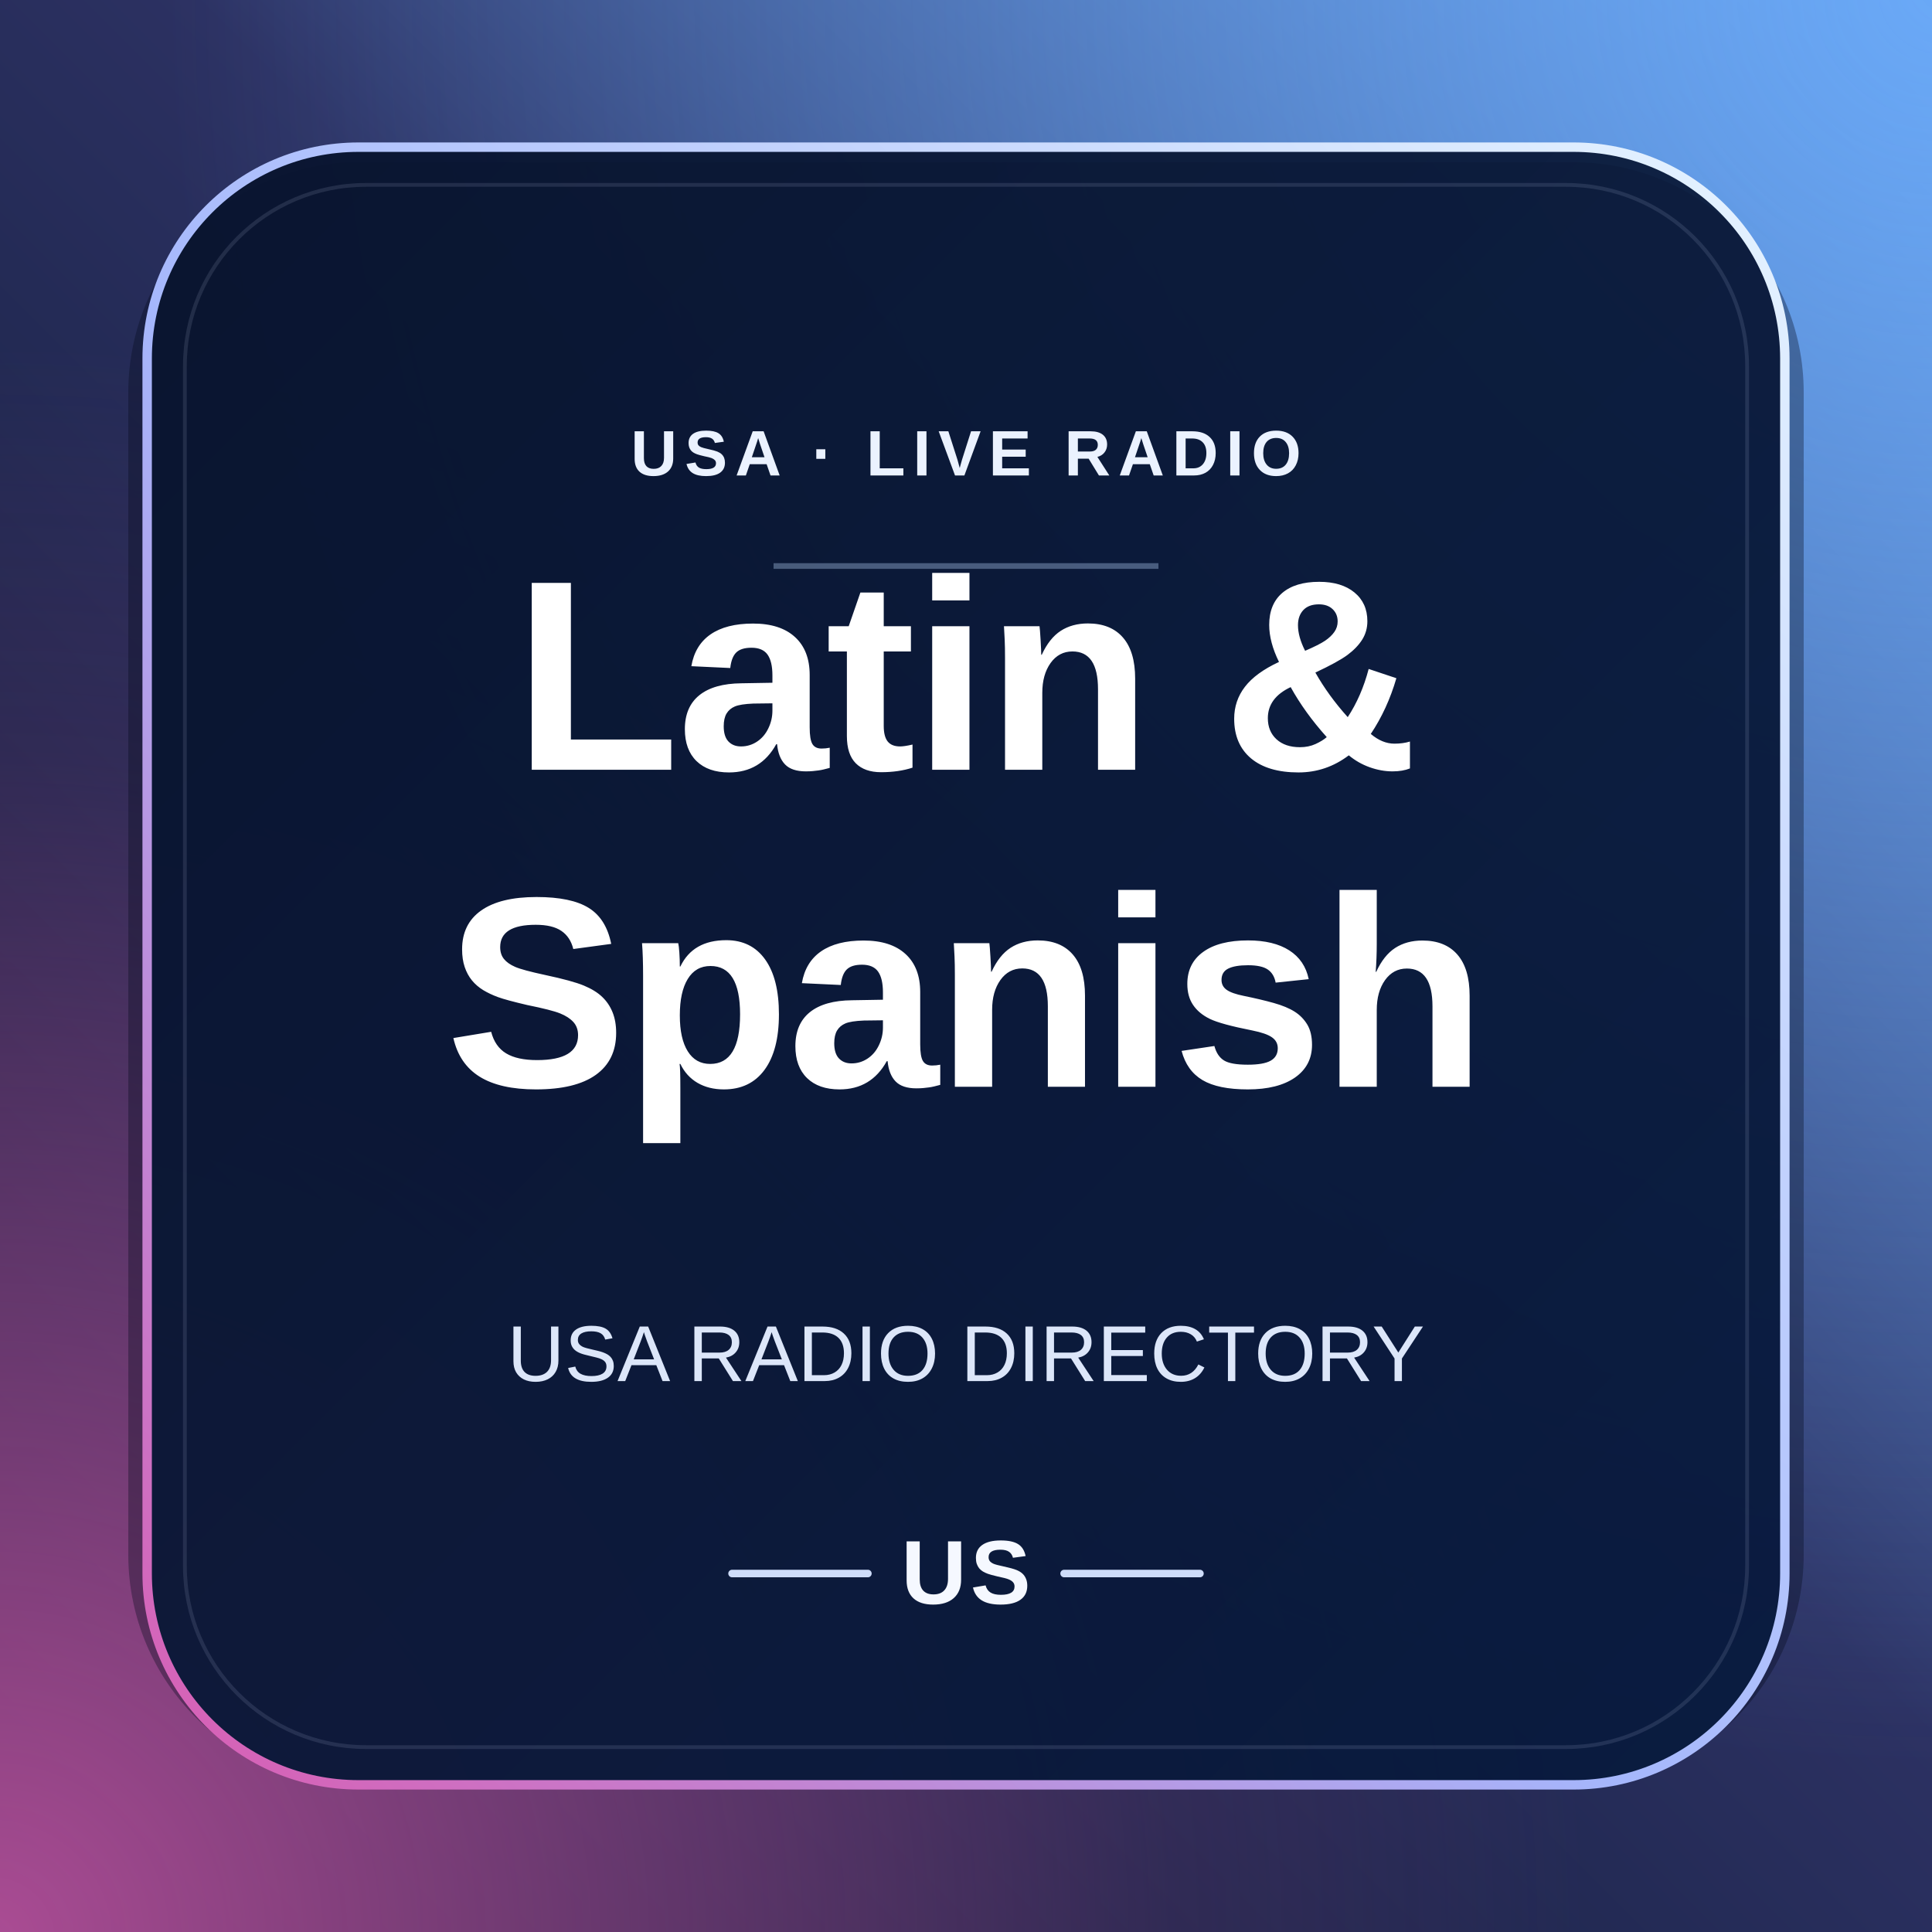
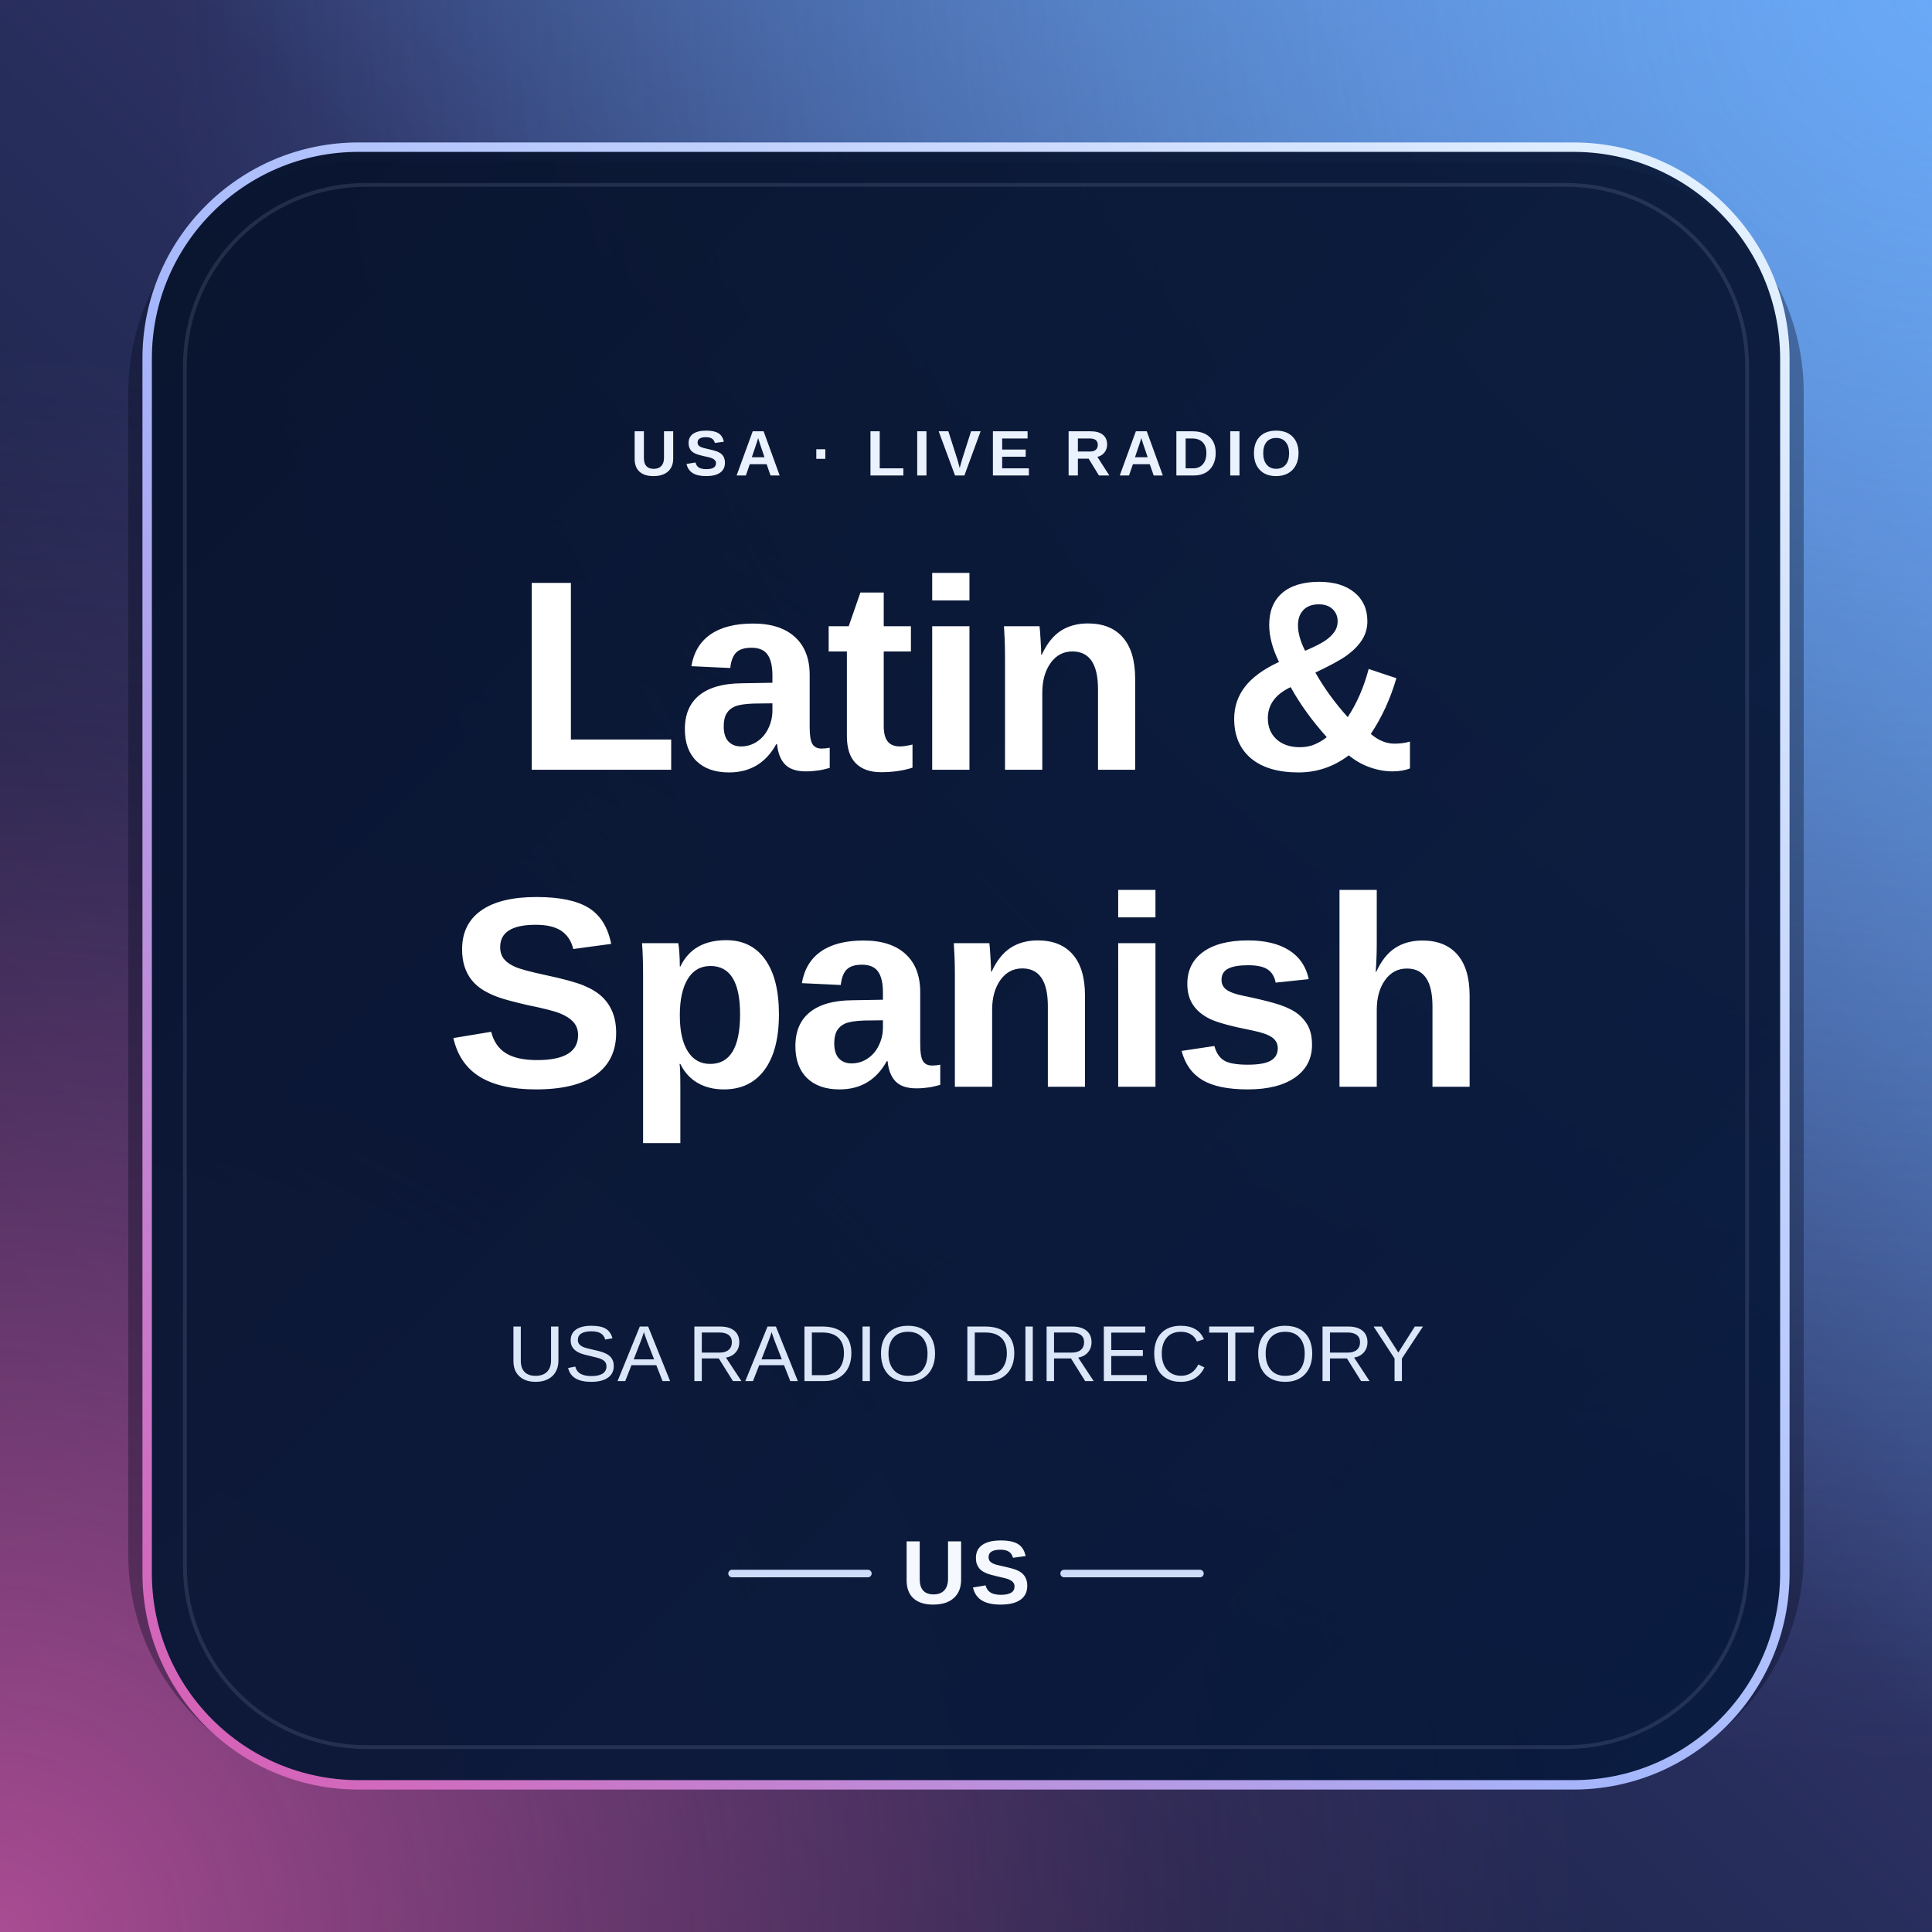
<svg xmlns="http://www.w3.org/2000/svg" width="1254" height="1254" viewBox="0 0 512 512" role="img" aria-label="Latin &amp; Spanish radio cover">
  <defs>
    <linearGradient id="background" x1="0" y1="1" x2="1" y2="0">
      <stop offset="0" stop-color="#061429" />
      <stop offset=".55" stop-color="#2c3162" />
      <stop offset="1" stop-color="#6aa9f7" />
    </linearGradient>
    <radialGradient id="leftGlow" cx="0" cy="1" r=".82">
      <stop offset="0" stop-color="#d95cb2" stop-opacity=".78" />
      <stop offset=".74" stop-color="#d95cb2" stop-opacity=".11" />
      <stop offset="1" stop-color="#d95cb2" stop-opacity="0" />
    </radialGradient>
    <radialGradient id="rightGlow" cx="1" cy="0" r=".91">
      <stop offset="0" stop-color="#6aa9f7" stop-opacity=".64" />
      <stop offset="1" stop-color="#6aa9f7" stop-opacity="0" />
    </radialGradient>
    <linearGradient id="rim" x1="0" y1="1" x2="1" y2="0">
      <stop offset="0" stop-color="#d95cb2" />
      <stop offset=".45" stop-color="#a5b7fc" />
      <stop offset="1" stop-color="#e6f4ff" />
    </linearGradient>
    <linearGradient id="pane" x1="0" y1="0" x2="1" y2="1">
      <stop offset="0" stop-color="#09142e" stop-opacity=".94" />
      <stop offset="1" stop-color="#091b40" stop-opacity=".92" />
    </linearGradient>
  </defs>
  <rect width="512" height="512" fill="url(#background)" />
  <rect width="512" height="512" fill="url(#leftGlow)" />
  <rect width="512" height="512" fill="url(#rightGlow)" />
  <rect x="34" y="43" width="444" height="430" rx="61" fill="#040819" opacity=".34" />
  <rect x="39" y="39" width="434" height="434" rx="56" fill="url(#pane)" stroke="url(#rim)" stroke-width="2.5" />
  <rect x="49" y="49" width="414" height="414" rx="48" fill="none" stroke="#d0deff" stroke-opacity=".12" />
  <text x="256" y="126" text-anchor="middle" font-family="Arial,Helvetica,sans-serif" font-size="17" font-weight="700" letter-spacing="2.0" fill="#ebf2ff">USA · LIVE RADIO</text>
-   <path d="M205 150H307" fill="none" stroke="#adc9ee" stroke-opacity=".38" stroke-width="1.5" />
  <text x="256" y="204" text-anchor="middle" font-family="Arial,Helvetica,sans-serif" font-size="72" font-weight="750" letter-spacing="-0.7" fill="#ffffff">Latin &amp;</text>
  <text x="256" y="288" text-anchor="middle" font-family="Arial,Helvetica,sans-serif" font-size="72" font-weight="750" letter-spacing="-0.7" fill="#ffffff">Spanish</text>
  <text x="256" y="366" text-anchor="middle" font-family="Arial,Helvetica,sans-serif" font-size="21" font-weight="400" fill="#dce6f9">USA RADIO DIRECTORY</text>
  <path d="M194 417H230 M282 417H318" fill="none" stroke="#cedcf9" stroke-width="2" stroke-linecap="round" />
  <text x="256" y="425" text-anchor="middle" font-family="Arial,Helvetica,sans-serif" font-size="24" font-weight="700" letter-spacing="1" fill="#f5f8ff">US</text>
</svg>
